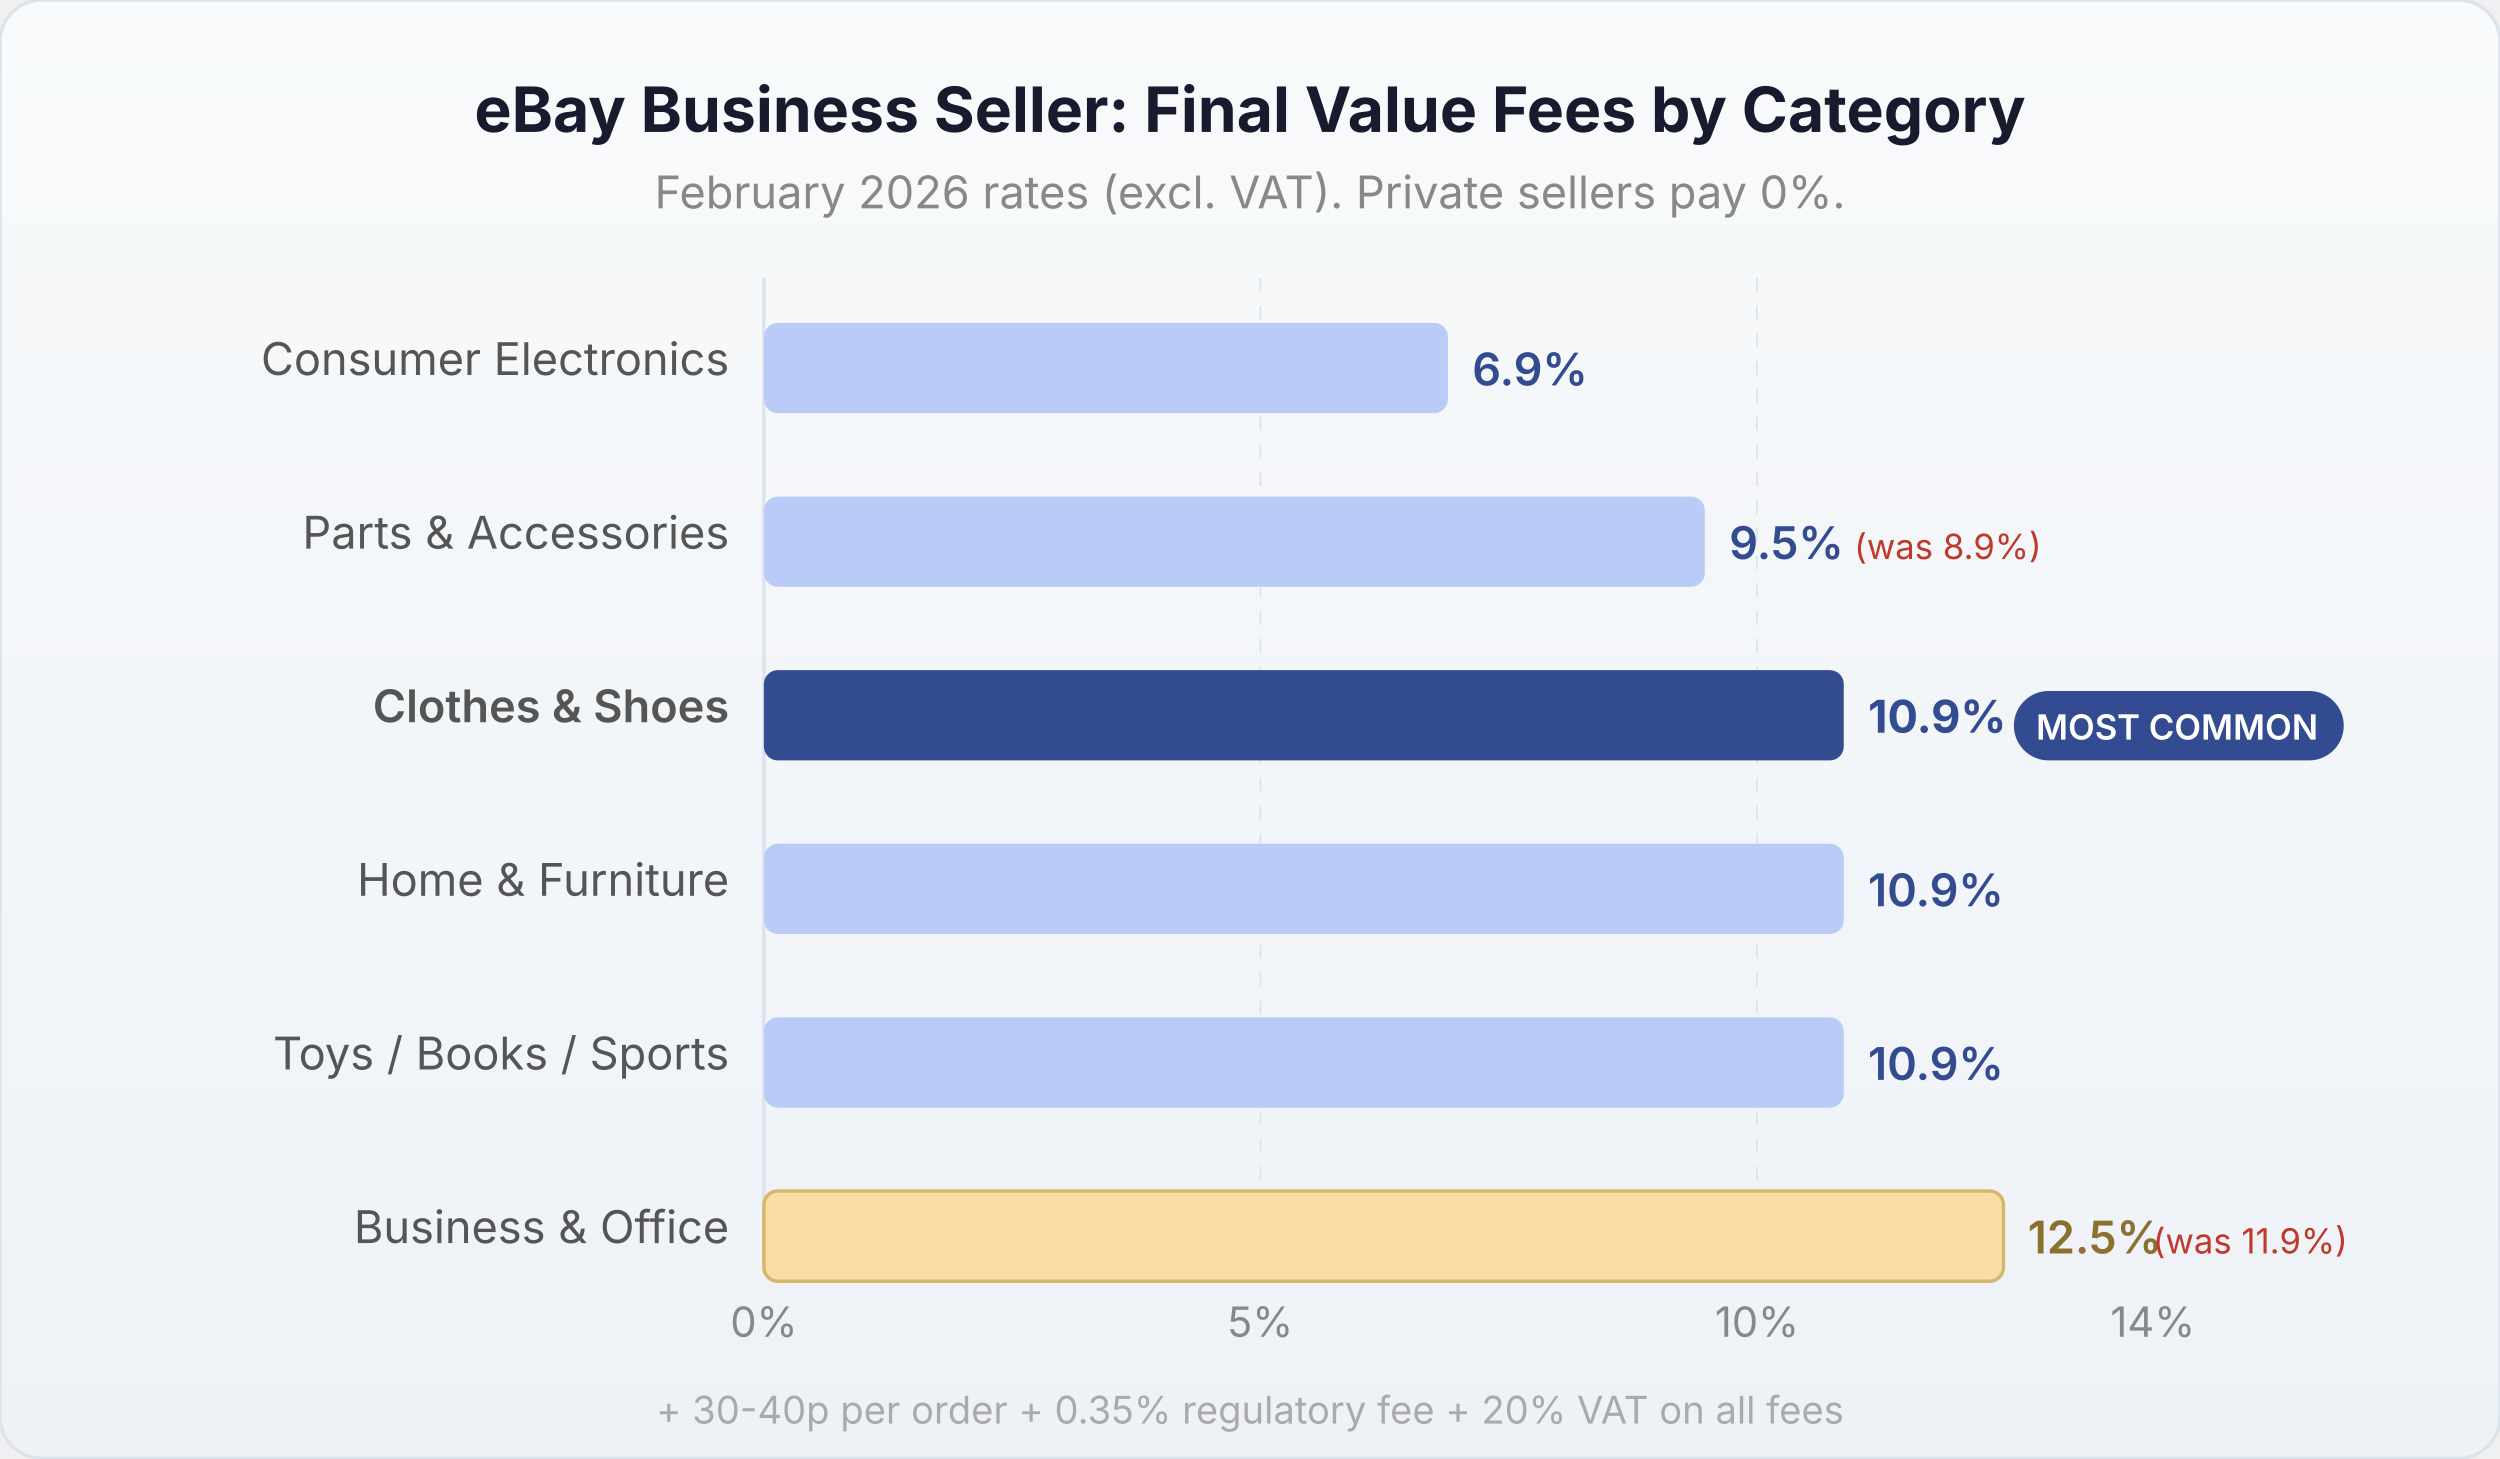
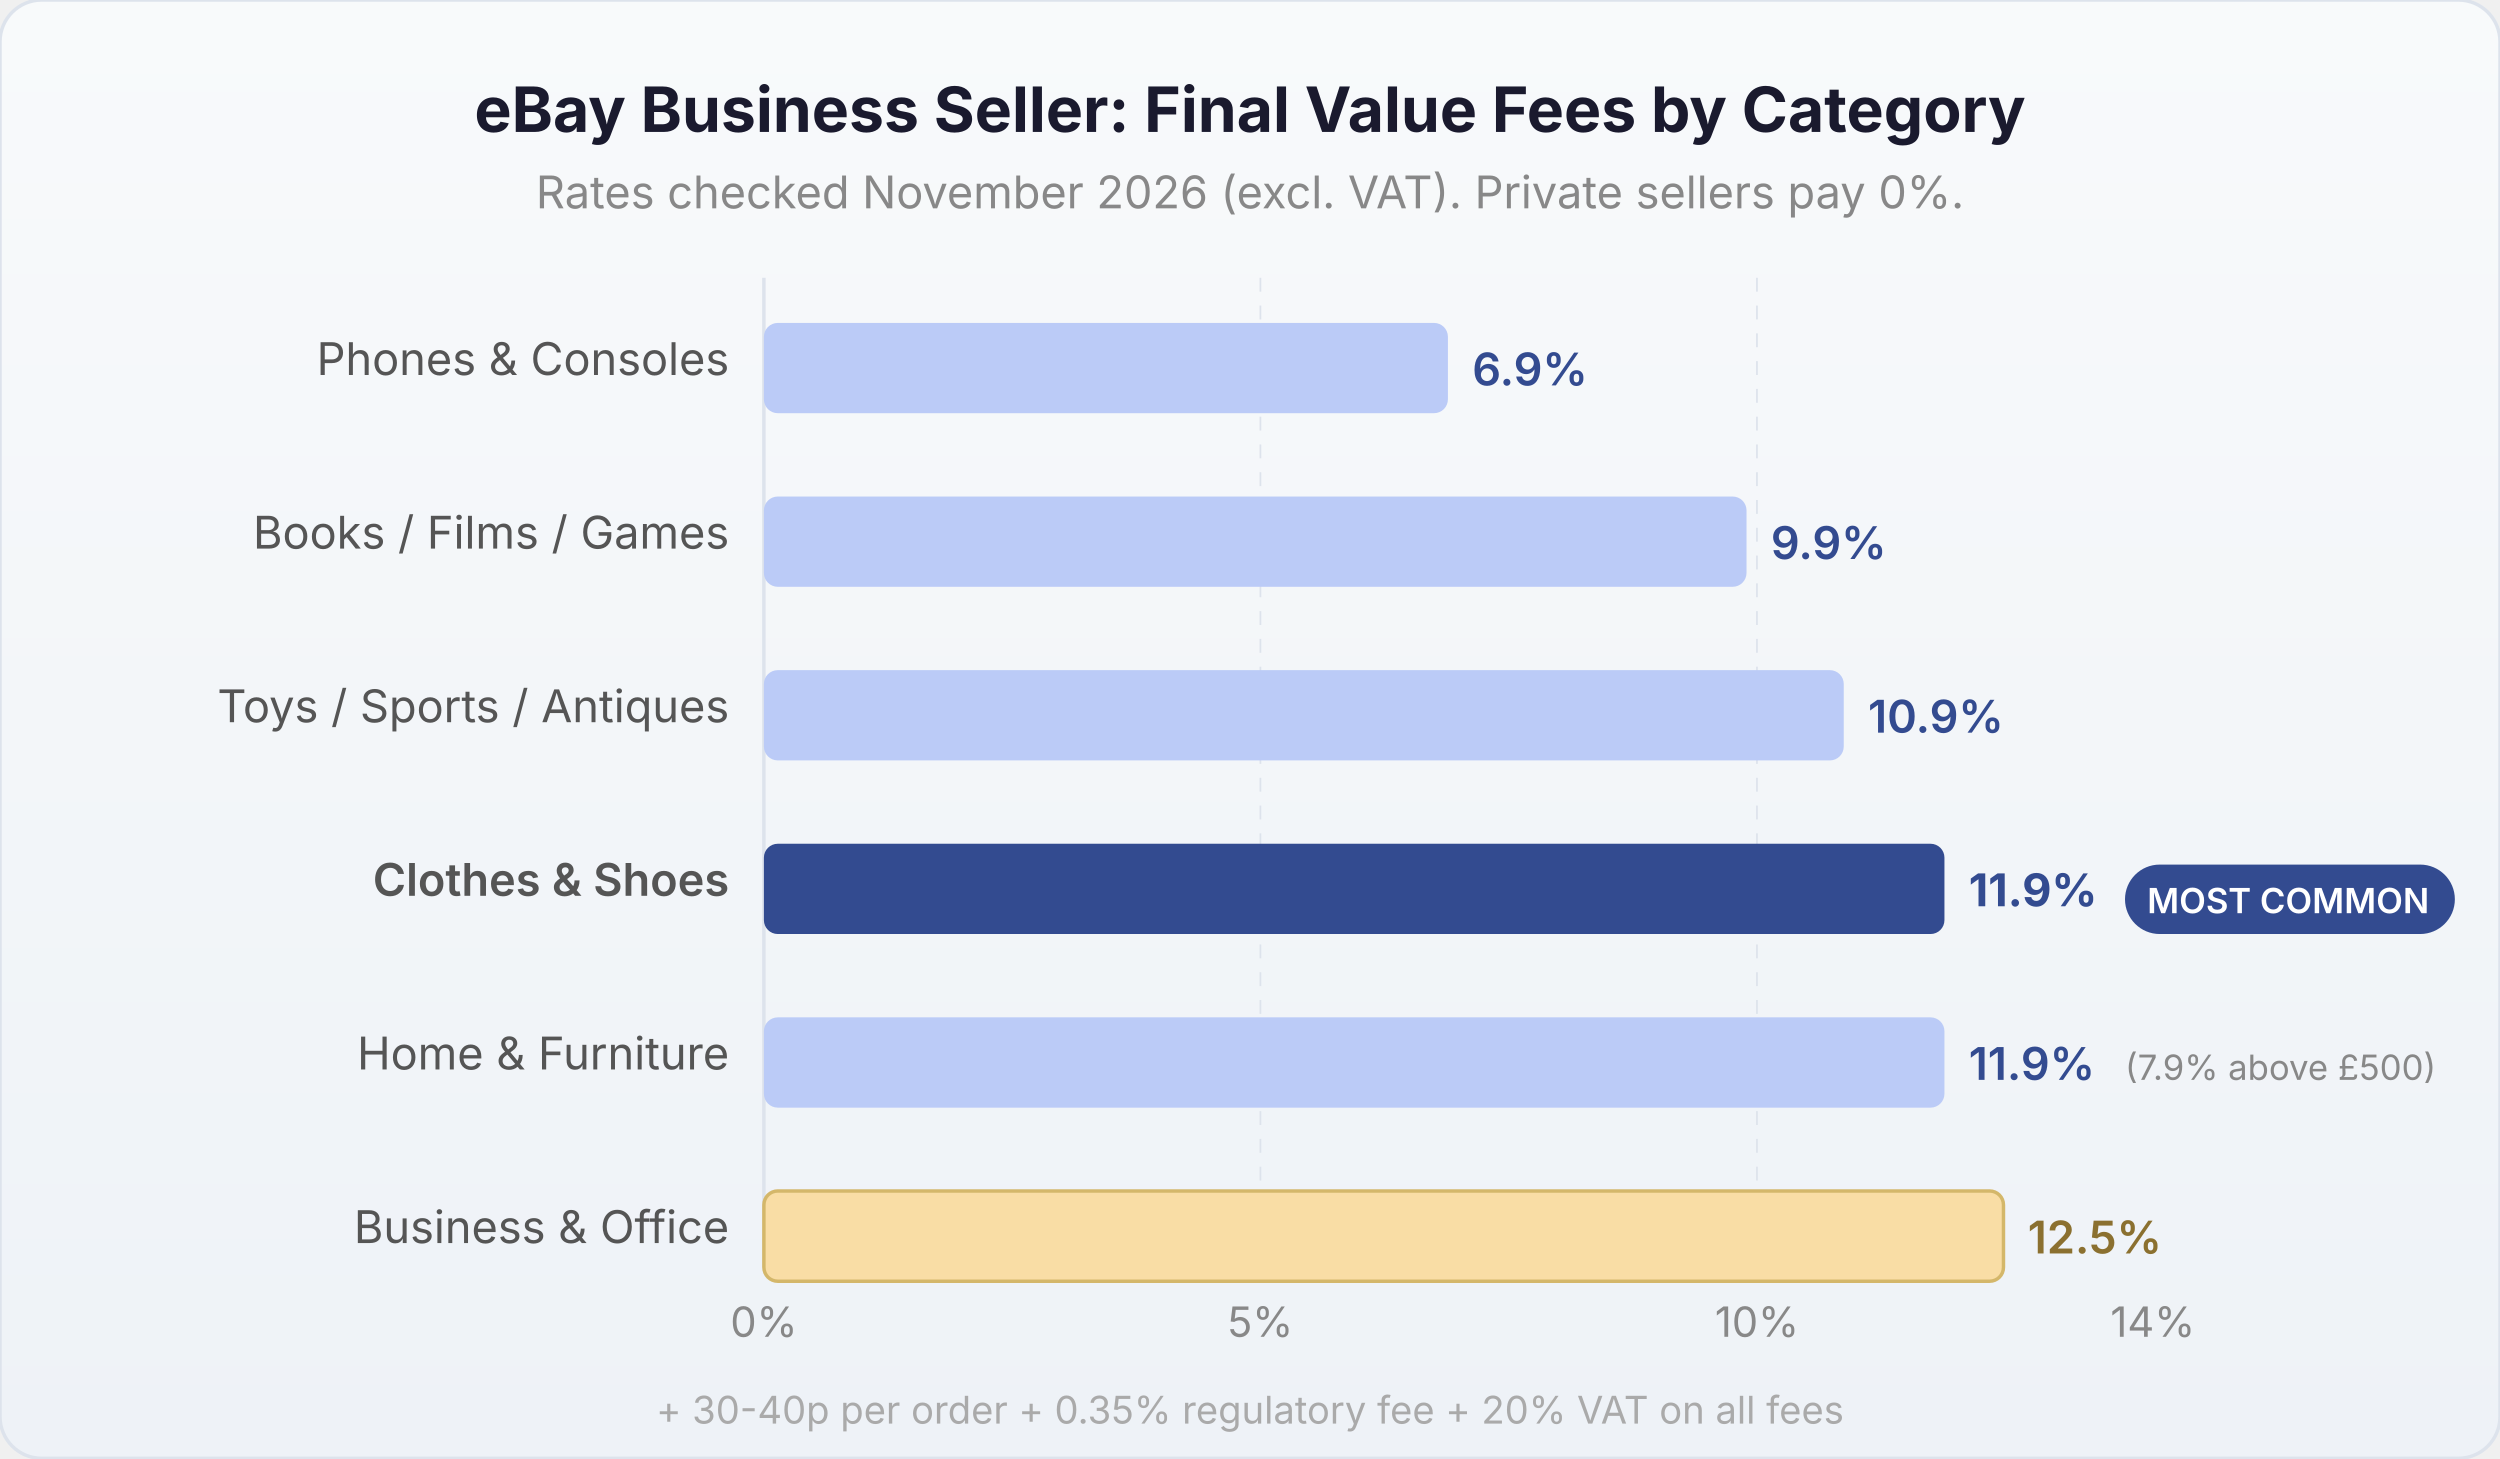
<svg xmlns="http://www.w3.org/2000/svg" viewBox="0 0 720 420" font-family="system-ui, -apple-system, sans-serif">
  <defs>
    <linearGradient id="bgCat" x1="0" y1="0" x2="0" y2="1">
      <stop offset="0%" stop-color="#F8FAFB" />
      <stop offset="100%" stop-color="#EEF2F7" />
    </linearGradient>
  </defs>
  <rect width="720" height="420" rx="12" fill="url(#bgCat)" stroke="#DDE3EC" stroke-width="1" />
  <text x="360" y="38" text-anchor="middle" font-size="18" font-weight="700" fill="#1A1A2E">eBay Business Seller: Final Value Fees by Category</text>
-   <text x="360" y="60" text-anchor="middle" font-size="13" fill="#888">February 2026 rates (excl. VAT). Private sellers pay 0%.</text>
+   <text x="360" y="60" text-anchor="middle" font-size="13" fill="#888">Rates checked November 2026 (excl. VAT). Private sellers pay 0%.</text>
  <line x1="220" y1="80" x2="220" y2="365" stroke="#DDE3EC" stroke-width="1" />
  <line x1="363" y1="80" x2="363" y2="365" stroke="#DDE3EC" stroke-width="0.5" stroke-dasharray="4,4" />
  <line x1="506" y1="80" x2="506" y2="365" stroke="#DDE3EC" stroke-width="0.5" stroke-dasharray="4,4" />
  <text x="220" y="385" text-anchor="middle" font-size="12" fill="#888">0%</text>
  <text x="363" y="385" text-anchor="middle" font-size="12" fill="#888">5%</text>
  <text x="506" y="385" text-anchor="middle" font-size="12" fill="#888">10%</text>
  <text x="620" y="385" text-anchor="middle" font-size="12" fill="#888">14%</text>
-   <text x="210" y="108" text-anchor="end" font-size="13" fill="#555">Consumer Electronics</text>
+   <text x="210" y="108" text-anchor="end" font-size="13" fill="#555">Phones &amp; Consoles</text>
  <rect x="220" y="93" width="197" height="26" rx="4" fill="#BBCBF7" />
  <text x="424" y="111" font-size="13" font-weight="600" fill="#334B90">6.9%</text>
-   <text x="210" y="158" text-anchor="end" font-size="13" fill="#555">Parts &amp; Accessories</text>
-   <rect x="220" y="143" width="271" height="26" rx="4" fill="#BBCBF7" />
-   <text x="498" y="161" font-size="13" font-weight="600" fill="#334B90">9.5%</text>
-   <text x="534" y="161" font-size="10" fill="#C0392B">(was 8.9%)</text>
-   <text x="210" y="208" text-anchor="end" font-size="13" fill="#555" font-weight="600">Clothes &amp; Shoes</text>
-   <rect x="220" y="193" width="311" height="26" rx="4" fill="#334B90" />
-   <text x="538" y="211" font-size="13" font-weight="700" fill="#334B90">10.9%</text>
-   <rect x="580" y="199" width="95" height="20" rx="10" fill="#334B90" />
-   <text x="627" y="213" text-anchor="middle" font-size="10" font-weight="600" fill="#fff">MOST COMMON</text>
-   <text x="210" y="258" text-anchor="end" font-size="13" fill="#555">Home &amp; Furniture</text>
-   <rect x="220" y="243" width="311" height="26" rx="4" fill="#BBCBF7" />
-   <text x="538" y="261" font-size="13" font-weight="600" fill="#334B90">10.9%</text>
-   <text x="210" y="308" text-anchor="end" font-size="13" fill="#555">Toys / Books / Sports</text>
-   <rect x="220" y="293" width="311" height="26" rx="4" fill="#BBCBF7" />
-   <text x="538" y="311" font-size="13" font-weight="600" fill="#334B90">10.9%</text>
+   <text x="210" y="158" text-anchor="end" font-size="13" fill="#555">Books / Films / Games</text>
+   <rect x="220" y="143" width="283" height="26" rx="4" fill="#BBCBF7" />
+   <text x="510" y="161" font-size="13" font-weight="600" fill="#334B90">9.9%</text>
+   <text x="210" y="208" text-anchor="end" font-size="13" fill="#555">Toys / Sports / Antiques</text>
+   <rect x="220" y="193" width="311" height="26" rx="4" fill="#BBCBF7" />
+   <text x="538" y="211" font-size="13" font-weight="600" fill="#334B90">10.9%</text>
+   <text x="210" y="258" text-anchor="end" font-size="13" fill="#555" font-weight="600">Clothes &amp; Shoes</text>
+   <rect x="220" y="243" width="340" height="26" rx="4" fill="#334B90" />
+   <text x="567" y="261" font-size="13" font-weight="700" fill="#334B90">11.9%</text>
+   <rect x="612" y="249" width="95" height="20" rx="10" fill="#334B90" />
+   <text x="659" y="263" text-anchor="middle" font-size="10" font-weight="600" fill="#fff">MOST COMMON</text>
+   <text x="210" y="308" text-anchor="end" font-size="13" fill="#555">Home &amp; Furniture</text>
+   <rect x="220" y="293" width="340" height="26" rx="4" fill="#BBCBF7" />
+   <text x="567" y="311" font-size="13" font-weight="600" fill="#334B90">11.9%</text>
+   <text x="612" y="311" font-size="10" fill="#888">(7.9% above £500)</text>
  <text x="210" y="358" text-anchor="end" font-size="13" fill="#555">Business &amp; Office</text>
  <rect x="220" y="343" width="357" height="26" rx="4" fill="#F9DDA5" stroke="#D4B76A" stroke-width="1" />
  <text x="584" y="361" font-size="13" font-weight="600" fill="#8B7030">12.5%</text>
-   <text x="620" y="361" font-size="10" fill="#C0392B">(was 11.9%)</text>
  <text x="360" y="410" text-anchor="middle" font-size="11" fill="#AAA">+ 30-40p per order + 0.35% regulatory fee + 20% VAT on all fees</text>
</svg>
